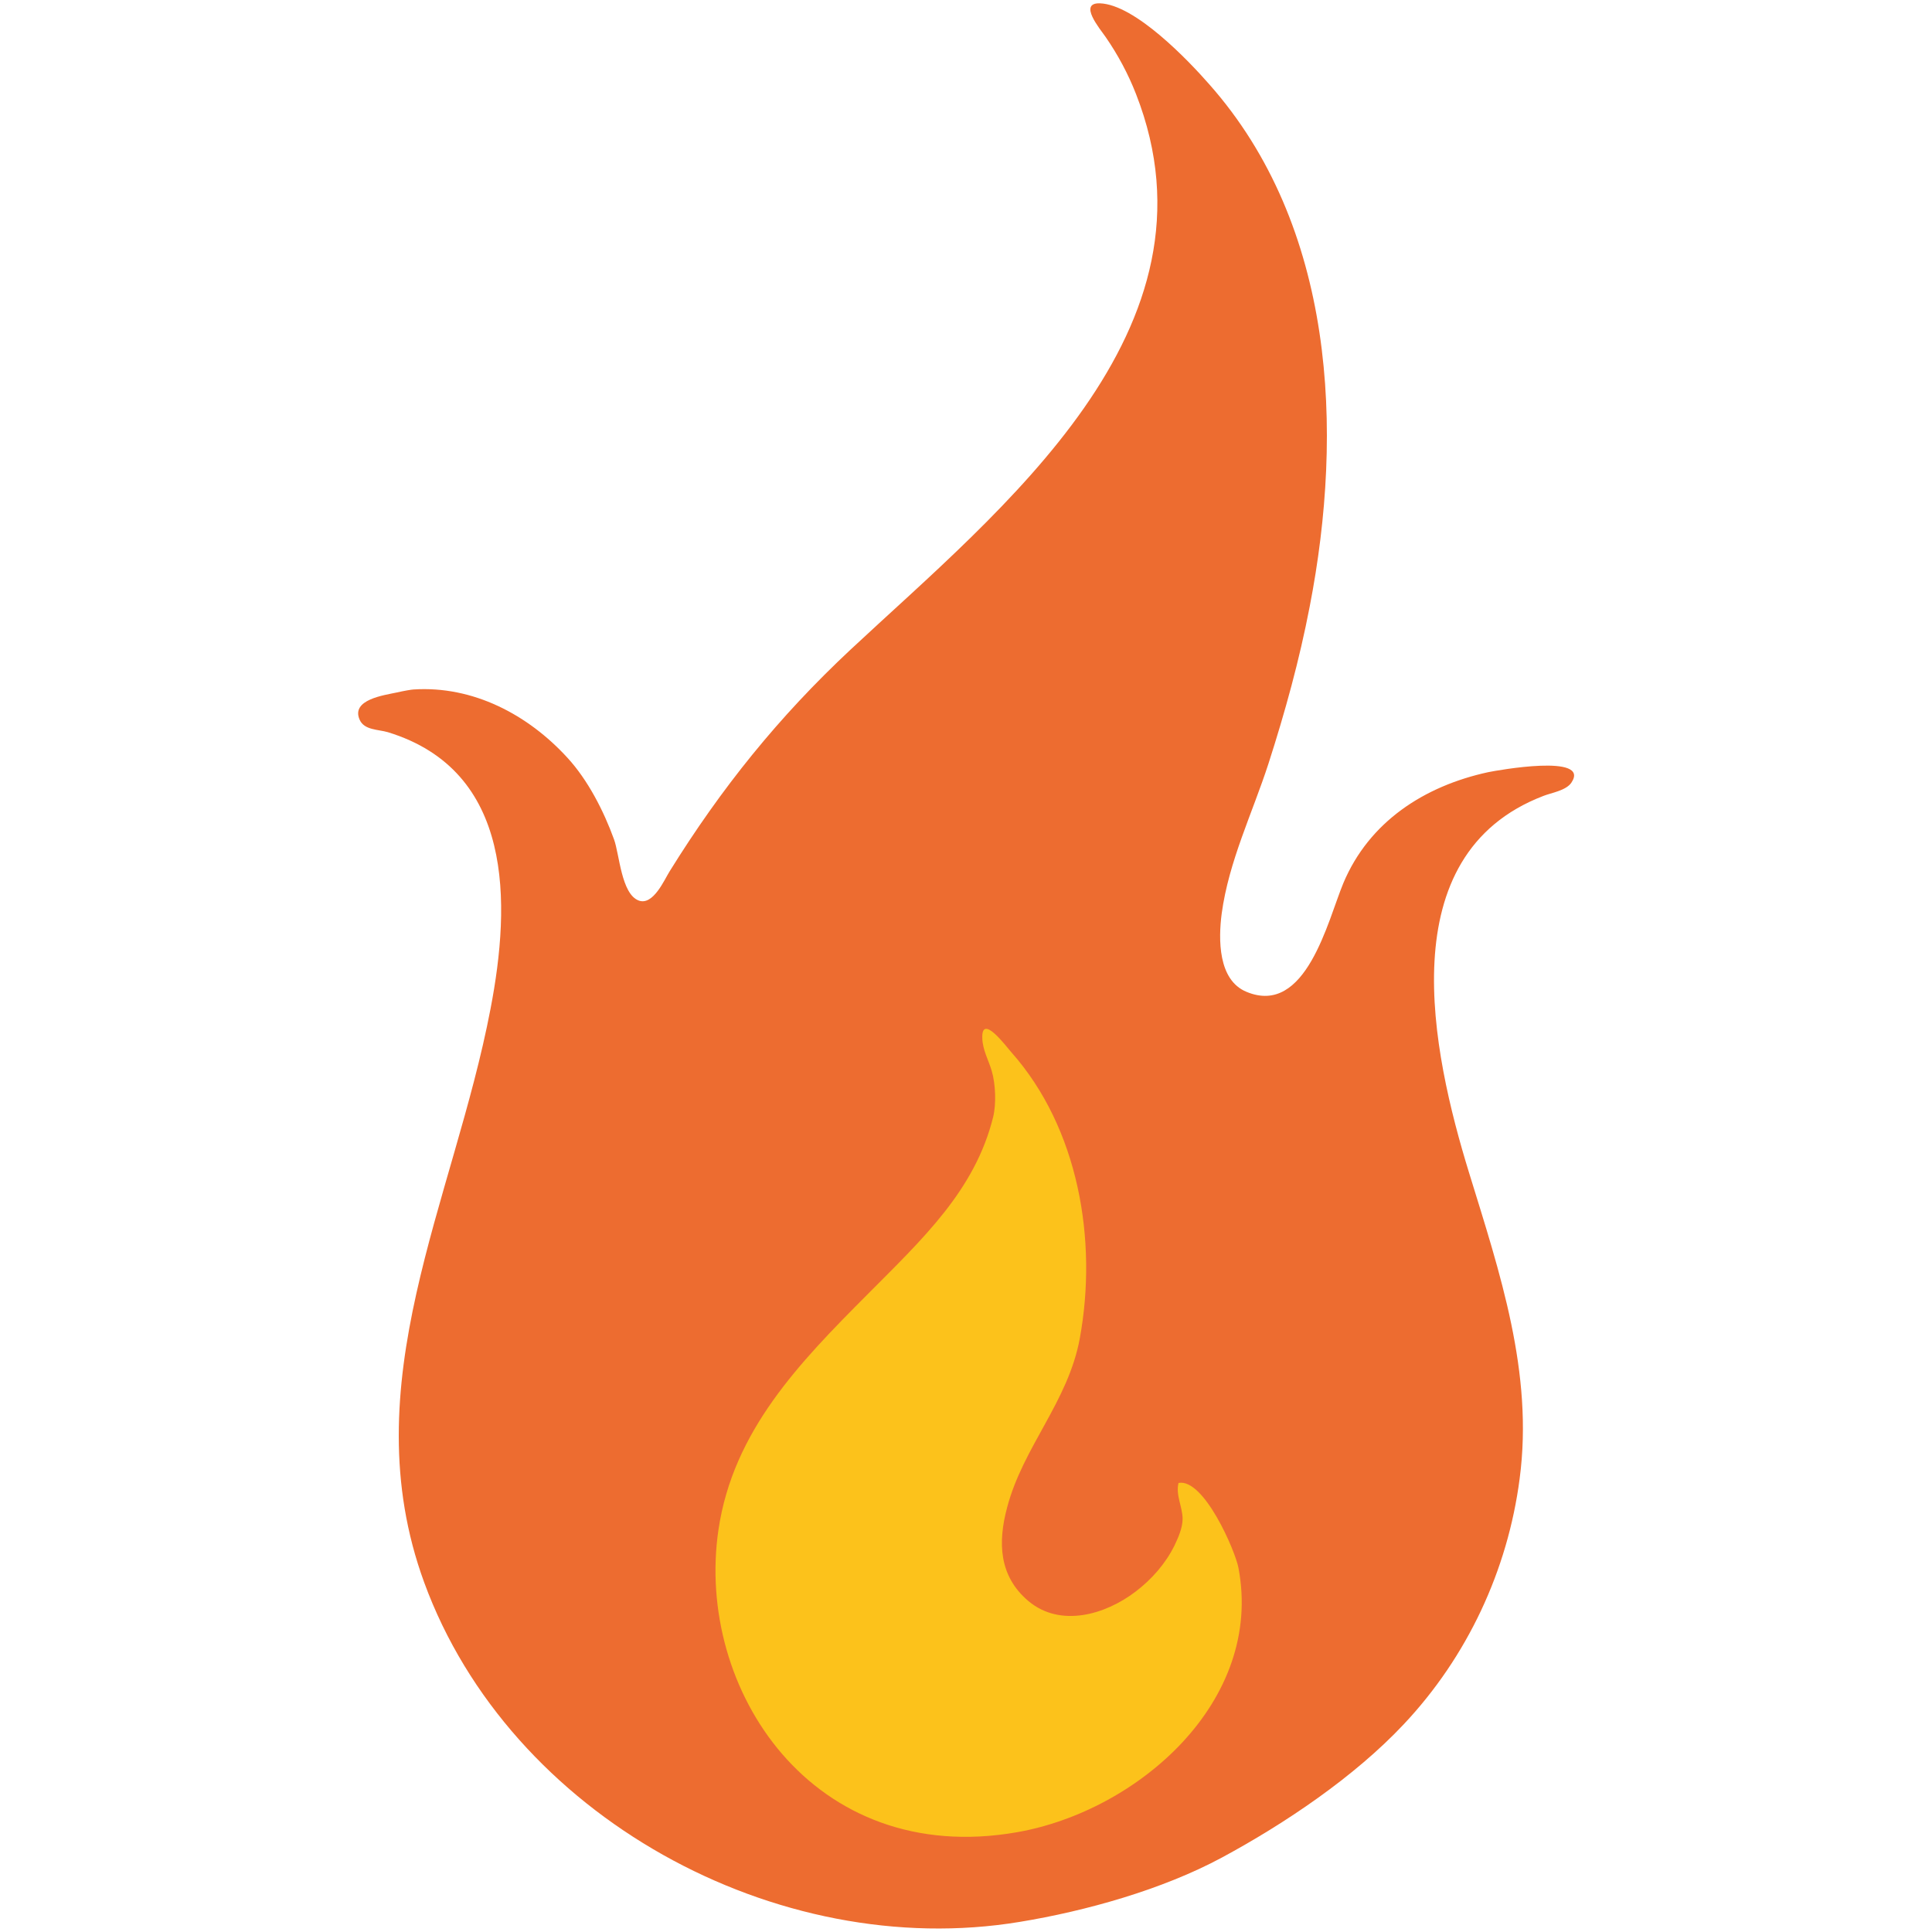
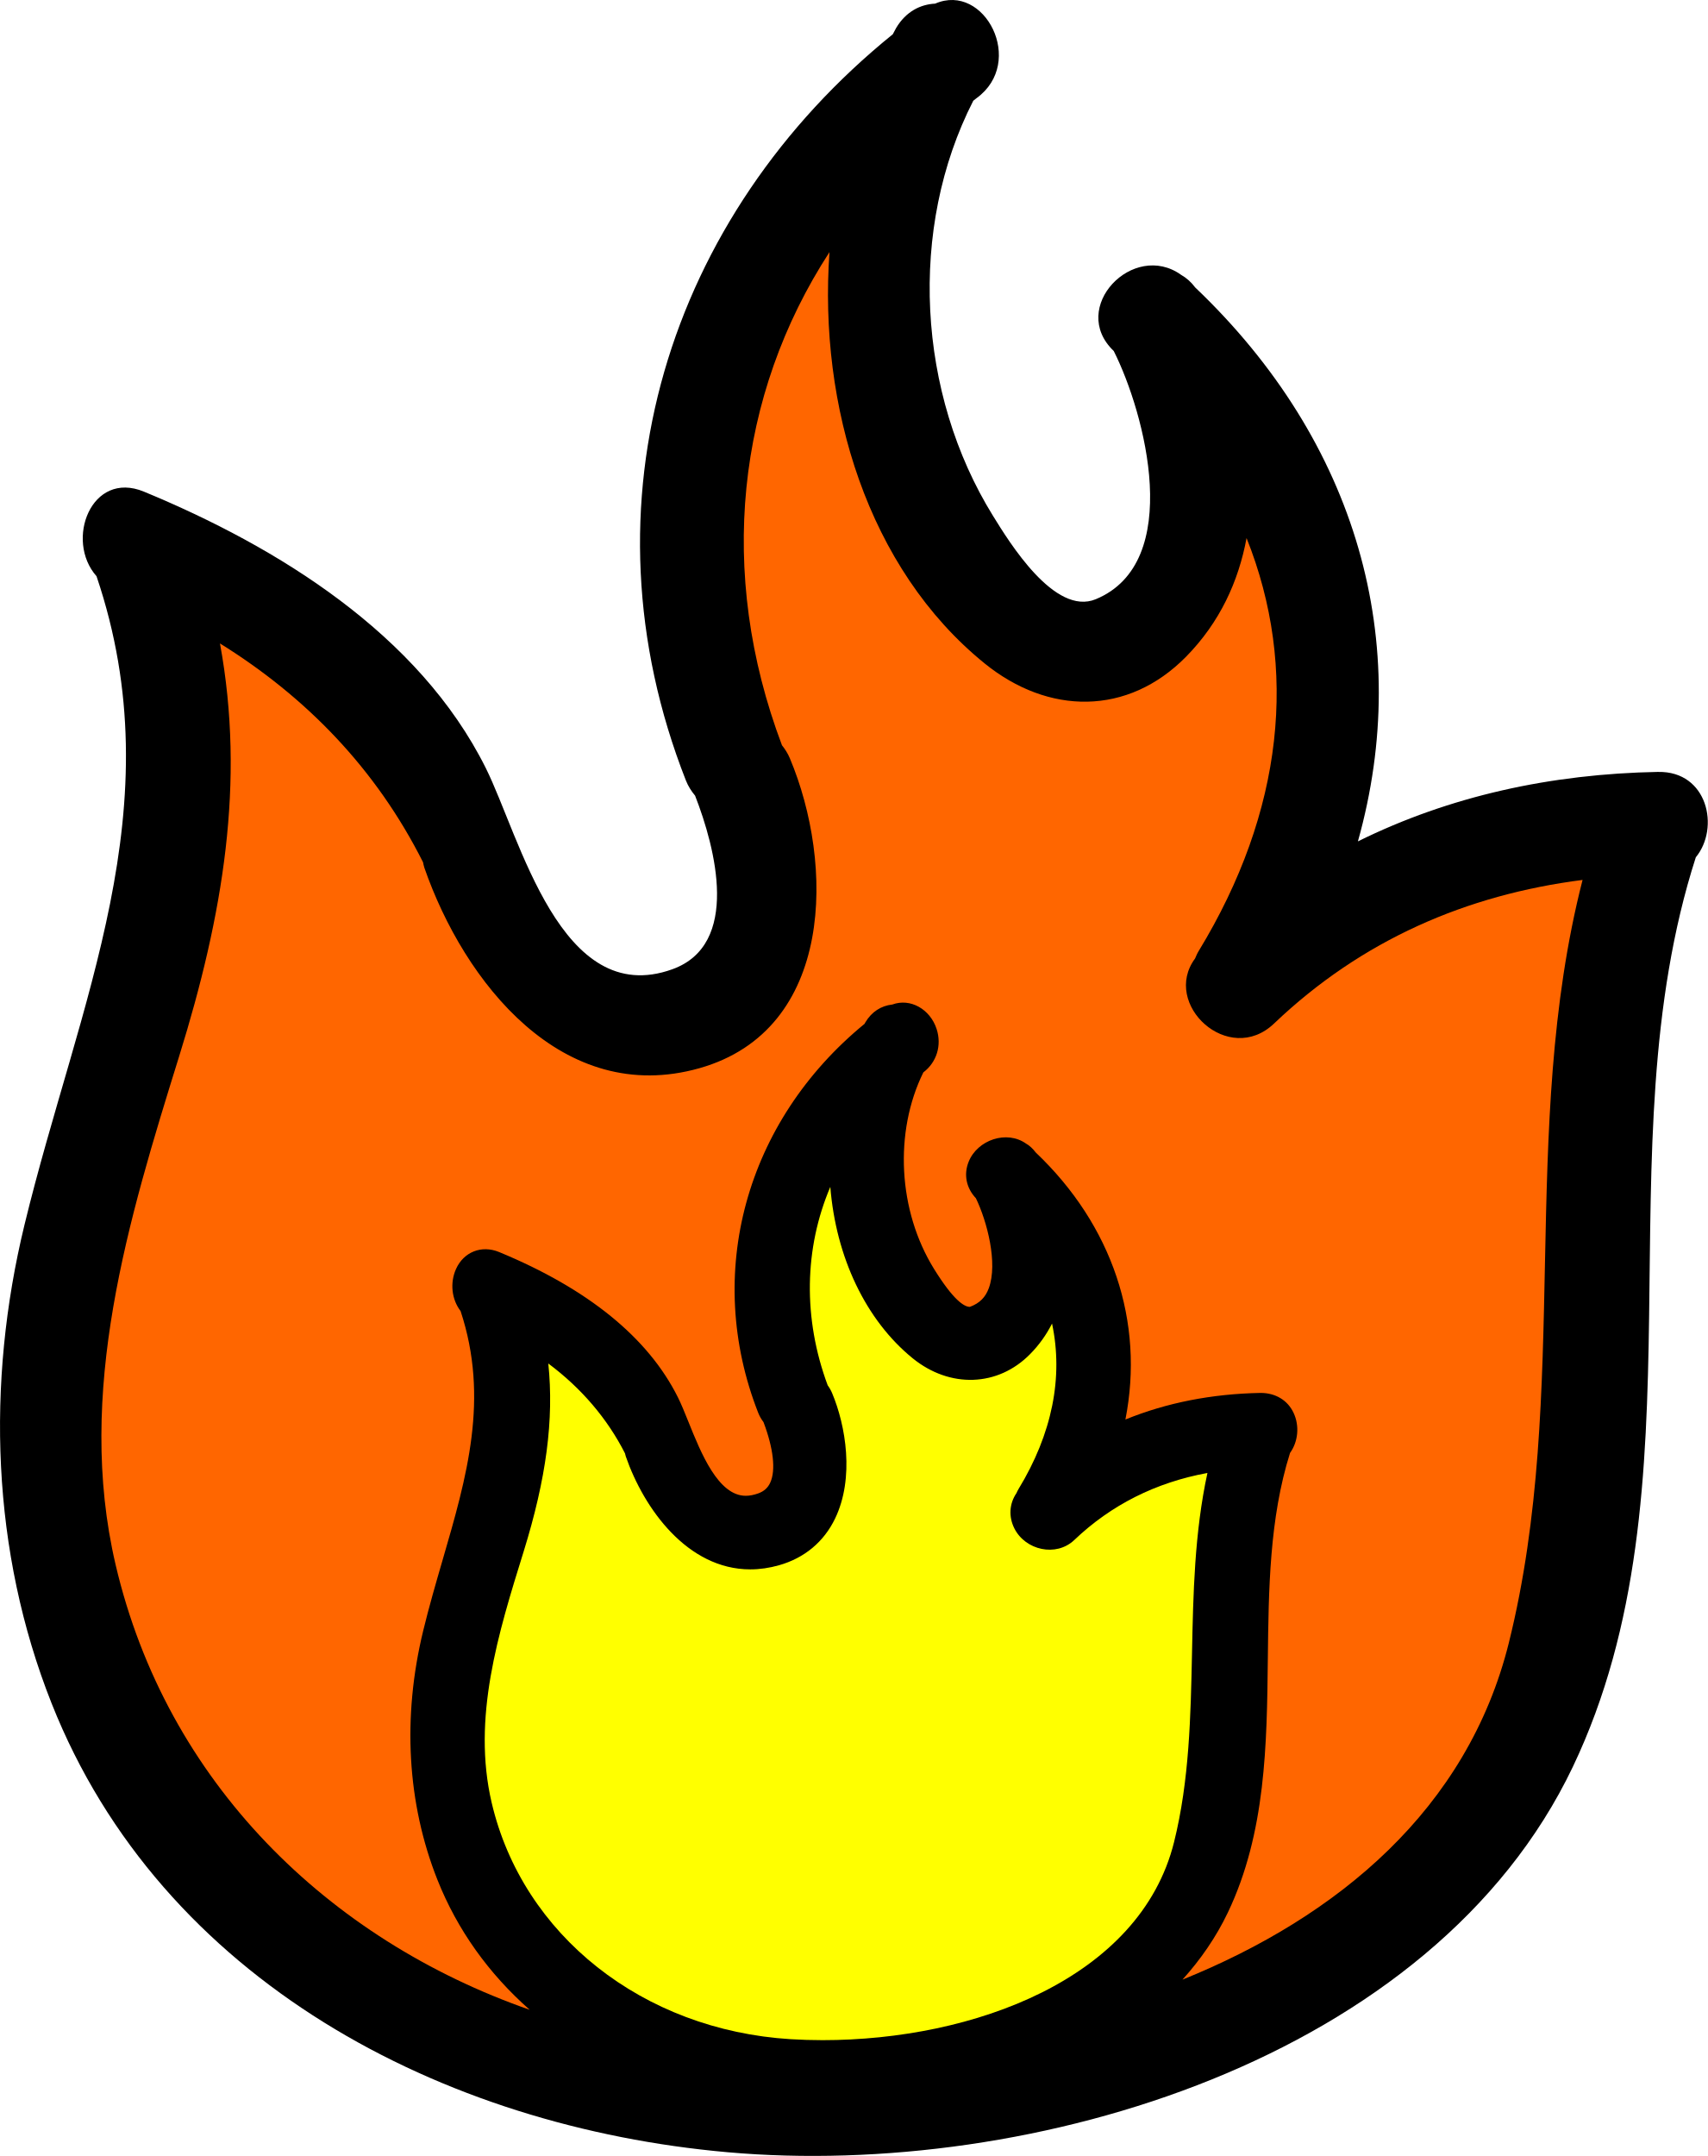
- <svg xmlns="http://www.w3.org/2000/svg" width="128" height="128" style="enable-background:new 0 0 128 128;">
-   <g>
-     <path d="M98.59,51.16c-4.23,0.92-7.88,3.28-9.59,7.35c-1.03,2.47-2.47,8.85-6.42,7.2 c-1.89-0.78-1.86-3.49-1.64-5.18c0.47-3.47,2.03-6.64,3.1-9.94c1.1-3.42,2.05-6.86,2.73-10.4c2.28-11.72,1.65-25.22-6.64-34.59 c-1.4-1.6-4.93-5.3-7.26-5.38c-1.44-0.04-0.02,1.66,0.38,2.23c0.81,1.17,1.49,2.44,2.01,3.77c6.13,15.64-8.98,27.55-18.91,36.82 c-4.76,4.45-8.56,9.17-11.98,14.68c-0.34,0.53-1.09,2.31-2.06,1.94c-1.15-0.44-1.27-3.07-1.63-4.05c-0.68-1.88-1.73-3.93-3.08-5.4 c-2.61-2.86-6.26-4.79-10.21-4.53c-0.15,0.01-0.58,0.08-1.11,0.2c-0.83,0.18-3.05,0.47-2.45,1.81c0.31,0.69,1.22,0.63,1.87,0.82 c8.34,2.56,8.15,11.3,6.8,18.32c-2.44,12.78-9.2,24.86-4.4,38c5.66,15.49,23.38,25.16,39.46,22.5c4.39-0.72,9.45-2.14,13.39-4.26 c4.19-2.26,8.78-5.35,12.05-8.83c4.21-4.47,6.89-10.2,7.68-16.27c0.93-7.02-1.31-13.64-3.35-20.27c-2.46-8-5.29-21.06,4.93-24.97 c0.5-0.2,1.5-0.35,1.85-0.88C105.41,49.91,99.17,51.04,98.59,51.16z" style="fill:#ED6C30;" />
-     <path d="M68.13,106.07c2.12,1.78,5.09,0.91,7.09-0.61c1.07-0.81,1.99-1.85,2.59-3.06 c0.25-0.52,0.54-1.18,0.54-1.77c0-0.79-0.47-1.57-0.27-2.38c1.68-0.33,3.76,4.5,3.97,5.62c1.68,8.83-6.64,16.11-14.67,17.52 c-13.55,2.37-21.34-9.5-19.78-20.04c0.97-6.56,5.37-11.07,9.85-15.57c3.71-3.73,7.15-6.93,8.35-11.78 c0.21-0.86,0.16-2.18-0.09-3.03c-0.21-0.73-0.61-1.4-0.63-2.19c-0.06-1.66,1.55,0.51,1.92,0.93c4.46,5.03,5.73,12.46,4.54,18.96 c-0.77,4.2-3.77,7.2-4.82,11.22C66.11,102.18,66.17,104.41,68.13,106.07z" style="fill:#FCC21B;" />
+ <svg xmlns="http://www.w3.org/2000/svg" width="102.57mm" height="129.45mm" version="1.1" viewBox="0 0 102.57 129.45">
+   <g transform="matrix(.26458 0 0 .26458 -13.439 -.000259)">
+     <path d="m427.2 175.17c-24.369 0.442-47.378 5.487-68.177 15.765 12.618-44.96-0.03-90.561-36.933-125.7-0.934-1.247-2.006-2.184-3.174-2.844-10.892-7.83-25.628 7.447-15.32 17.258 7.109 14.096 16.062 47.984-4.067 56.33-9.358 3.885-19.667-12.989-23.333-18.911-17.209-27.789-19.312-65.19-4.479-94.206 0.254-0.188 0.487-0.401 0.741-0.587 11.253-8.155 1.828-26.354-9.399-21.449-3.347 0.165-6.622 1.788-8.851 5.52-0.27 0.46-0.487 0.958-0.757 1.422-51.014 41.271-71.666 106.49-46.974 169.33 0.535 1.355 1.269 2.47 2.092 3.458 4.639 11.913 10.367 33.809-5.164 39.402-25.385 9.138-34.533-29.98-42.343-45.658-15.143-30.385-47.205-50.168-77.602-62.731-11.934-4.936-17.997 11.035-10.758 19.192 17.735 52.39-4.073 96.608-16.359 147.23-8.721 35.927-7.51 74.078 6.165 108.56 24.991 63.018 88.778 96.131 153.43 101.86 68.896 6.108 160.16-20.957 191.88-87.483 30.393-63.744 6.449-139.73 27.904-206.38 5.495-6.68 2.677-19.575-8.53-19.372z" />
+   </g>
+   <g transform="translate(-54.212 -78.3)">
+     <g transform="matrix(.26458 0 0 .26458 40.773 78.3)" fill="#f00">
+       <path d="m393.28 372.82c-9.395 37.739-38.791 62.154-74.077 76.423 4.103-4.555 7.621-9.612 10.308-15.249 8.622-18.088 8.846-38.141 9.064-57.533 0.178-15.681 0.355-31.89 5.042-46.743 1.854-2.574 2.184-6.169 0.798-9.104-1.331-2.833-4.067-4.515-7.48-4.515h-5e-3c-11.055 0.203-21.353 2.229-30.681 6.033 4.367-22.171-2.976-44.092-20.358-60.601-0.67-0.894-1.478-1.62-2.168-1.991-4.407-3.153-11.075-0.863-13.061 4.104-1.163 2.895-0.543 5.951 1.646 8.271 2.534 5.221 5.037 14.752 2.925 20.435-0.752 2.016-2.001 3.366-4.291 4.22-1.279 0-3.712-1.478-8.145-8.628-8.155-13.167-9.105-31.001-2.418-44.582 3.032-2.298 4.221-6.139 3.017-9.841-1.462-4.515-5.981-7.074-10.054-5.561-2.564 0.271-4.718 1.686-6.104 4.02l-0.198 0.36c-27.05 22.155-36.528 56.751-24.133 88.296 0.297 0.741 0.686 1.427 1.191 2.087 2.252 5.931 2.818 10.918 1.539 13.721-0.546 1.198-1.419 1.985-2.75 2.463-0.988 0.355-1.94 0.538-2.818 0.538-6.251 0-10.151-9.684-13-16.763-0.854-2.122-1.638-4.062-2.397-5.58-6.751-13.538-20.406-24.628-40.585-32.972-4.009-1.65-8.049-5e-3 -9.78 3.839-1.419 3.153-0.993 6.917 1.033 9.552 6.568 19.886 1.404 37.638-4.06 56.427-1.519 5.226-3.09 10.618-4.431 16.143-4.763 19.611-3.646 39.146 3.229 56.482 4.535 11.426 11.71 21.373 20.949 29.514-45.697-15.955-82.434-51.562-94.003-101.05-9.13-39.055 2.917-78.287 14.447-115.37 9.953-32.02 15.043-62.122 9.254-93.648 19.5 12.106 35.396 28.392 46.093 49.658 0.099 0.406 0.145 0.792 0.289 1.208 9.044 26.03 31.377 54.337 62.472 45.519 30.747-8.721 30.549-46.425 20.498-70.33-0.478-1.133-1.102-2.085-1.788-2.953-14.79-39.154-10.316-79.422 10.788-111.91-2.506 34.911 8.701 71.846 35.195 93.328 14.462 11.725 32.489 11.974 45.763-1.528 7.638-7.774 11.888-17.062 13.711-26.906 11.796 29.462 8.419 62.055-10.882 93.742-0.346 0.563-0.564 1.115-0.803 1.666-7.663 10.347 7.627 24.57 17.92 14.767 19.946-19.009 43.752-29.239 70.036-32.593-14.574 56.816-2.58 116.21-16.737 173.13z" fill="#f60" />
+       <path d="m175.25 309.42c7.561 5.637 13.431 12.563 17.405 20.389l0.193 0.726c4.103 11.812 13.967 25.608 28.267 25.608 2.13 0 4.319-0.319 6.5-0.935 5.782-1.64 10.187-5.306 12.738-10.612 4.441-9.242 2.407-21.114-0.686-28.468-0.256-0.609-0.576-1.178-0.998-1.757-5.632-15.152-5.348-31.077 0.597-45.031 1.269 15.909 8.028 30.244 18.717 38.918 8.435 6.829 19.322 6.474 26.64-0.976 2.031-2.057 3.682-4.372 4.971-6.921 2.596 12.187 0.021 25.024-7.611 37.557-0.178 0.294-0.31 0.568-0.462 0.914-1.63 2.392-1.818 5.353-0.482 8.008 2.498 4.966 9.48 6.565 13.614 2.631 8.332-7.947 18.483-13.056 30.213-15.209-2.944 13.568-3.229 27.441-3.503 40.898-0.295 14.197-0.589 28.883-4.073 42.868-7.724 31.047-45.631 44.95-79.765 44.95-2.476 0-4.893-0.076-7.249-0.219-33.581-2.066-60.86-23.638-67.882-53.679-4.489-19.2 1.48-38.41 7.259-56.985 5.13-16.533 6.923-29.985 5.597-42.675z" fill="#ff0" />
+     </g>
  </g>
</svg>
